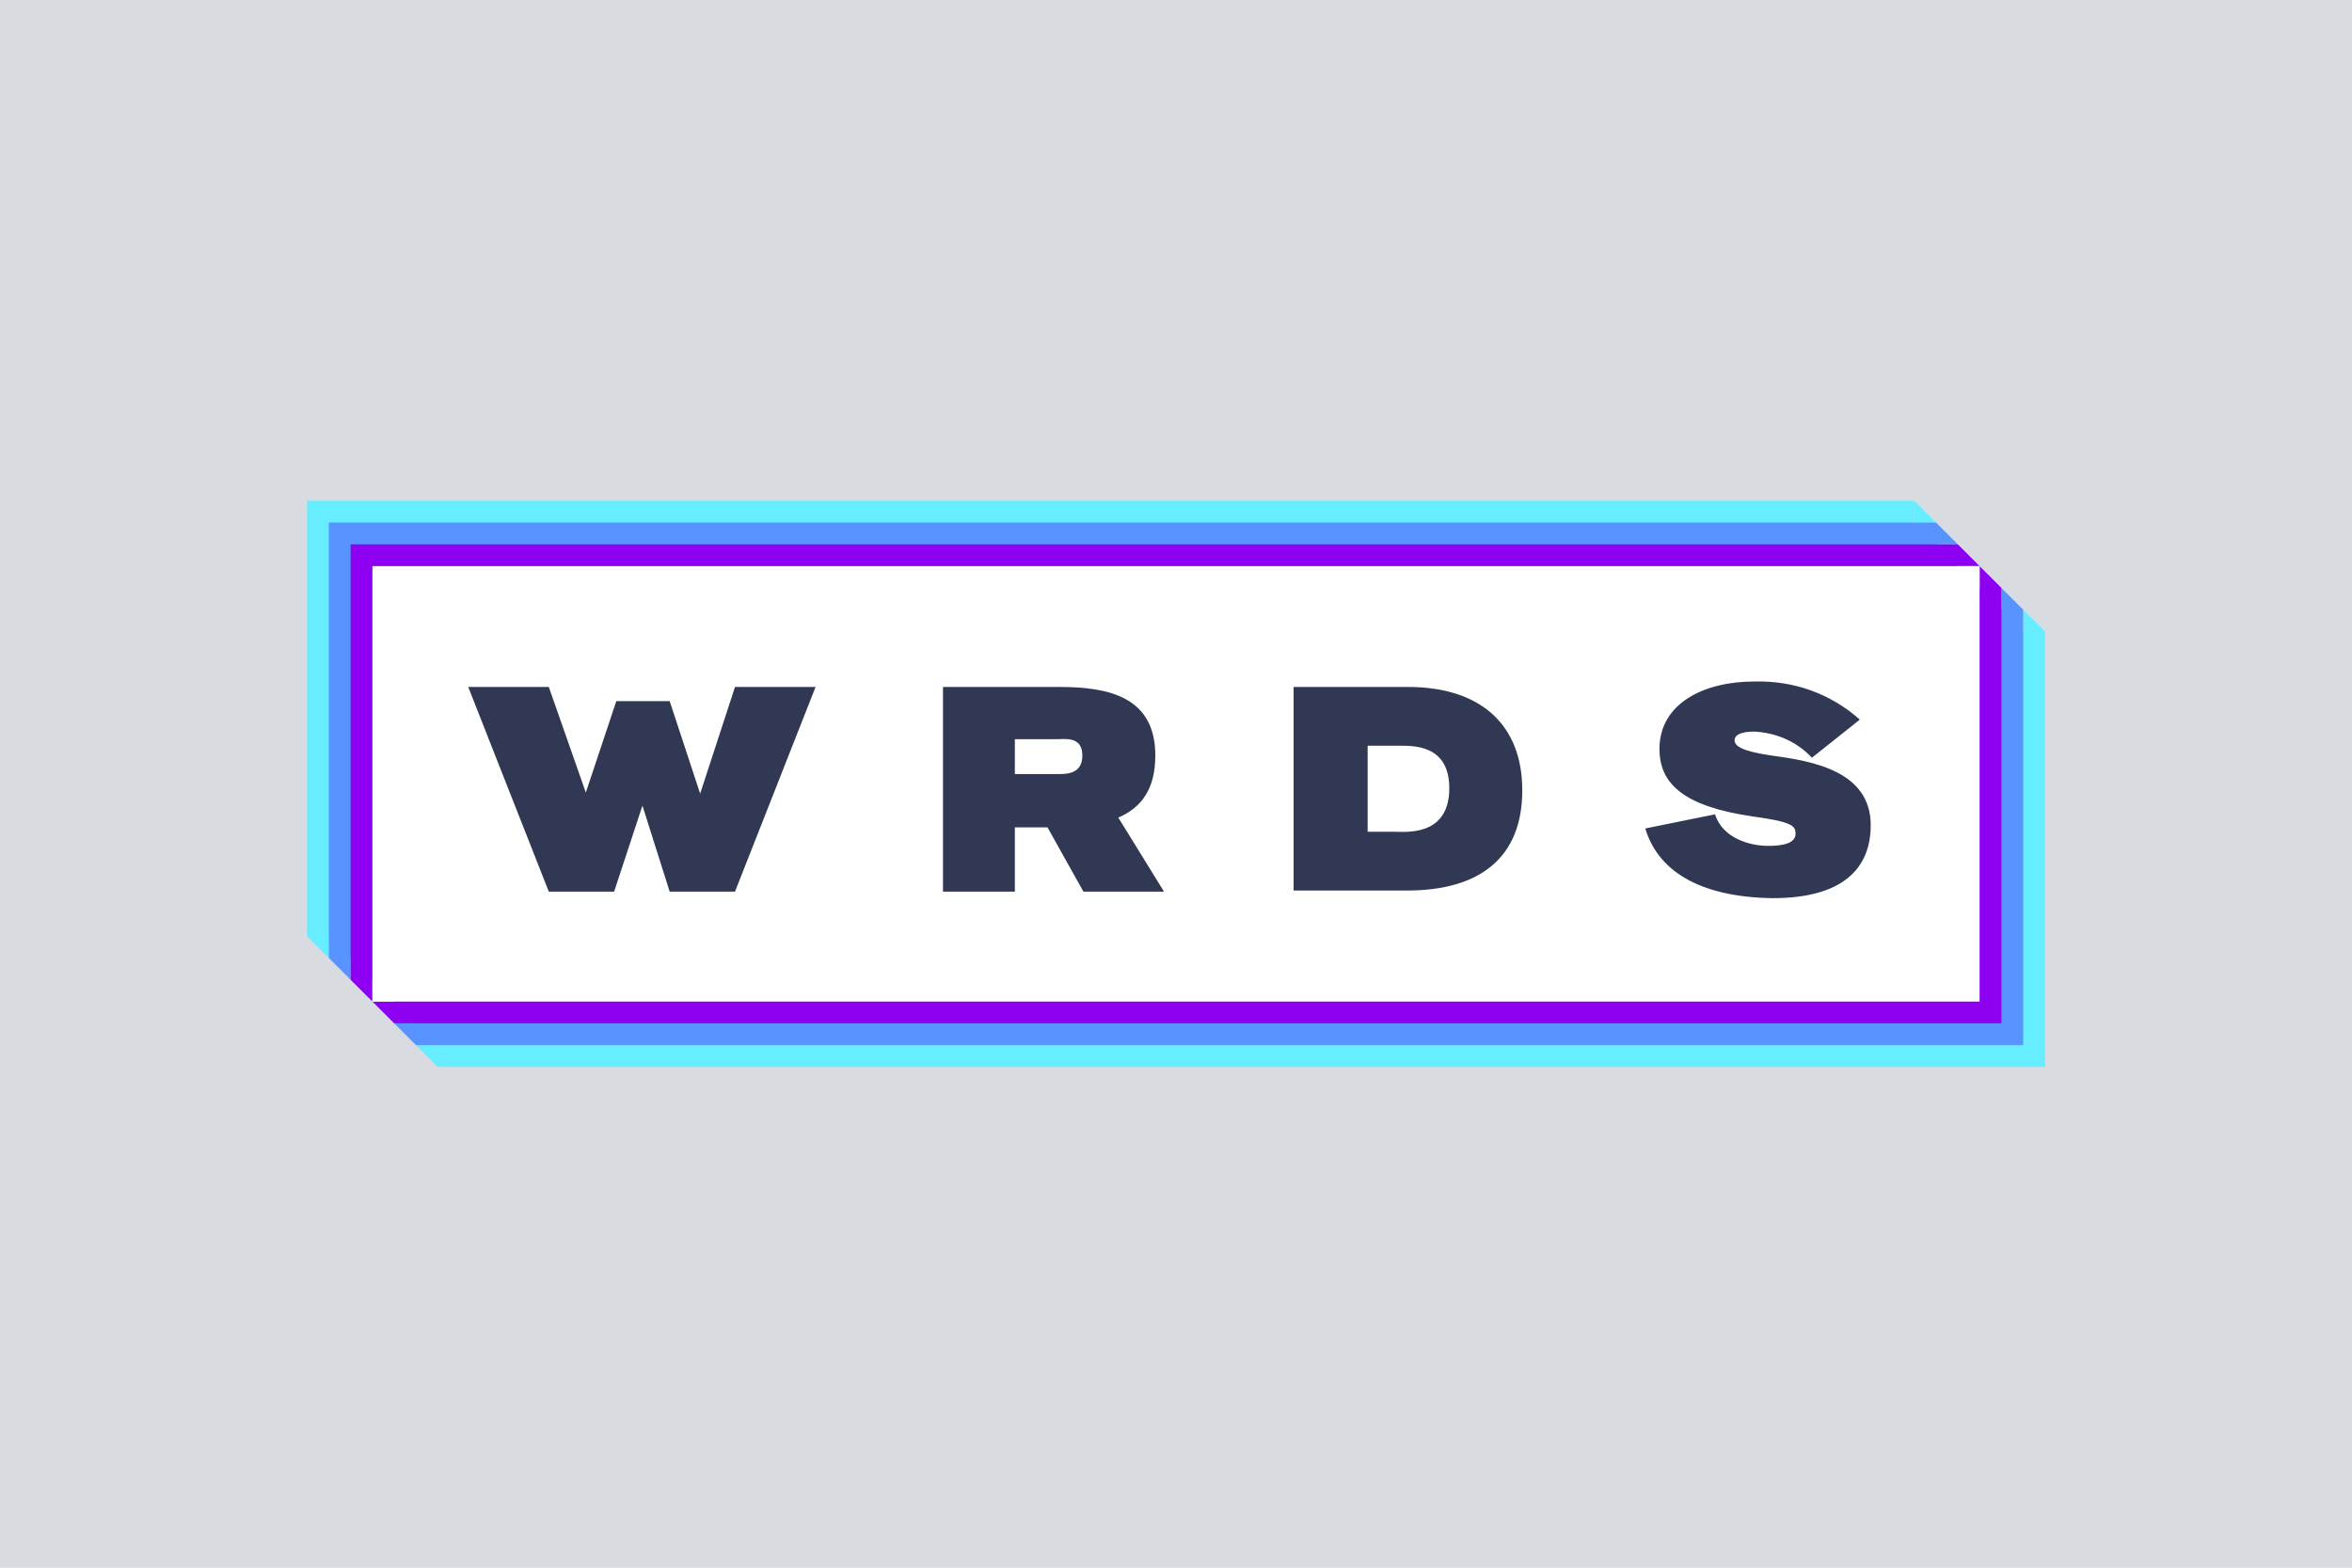
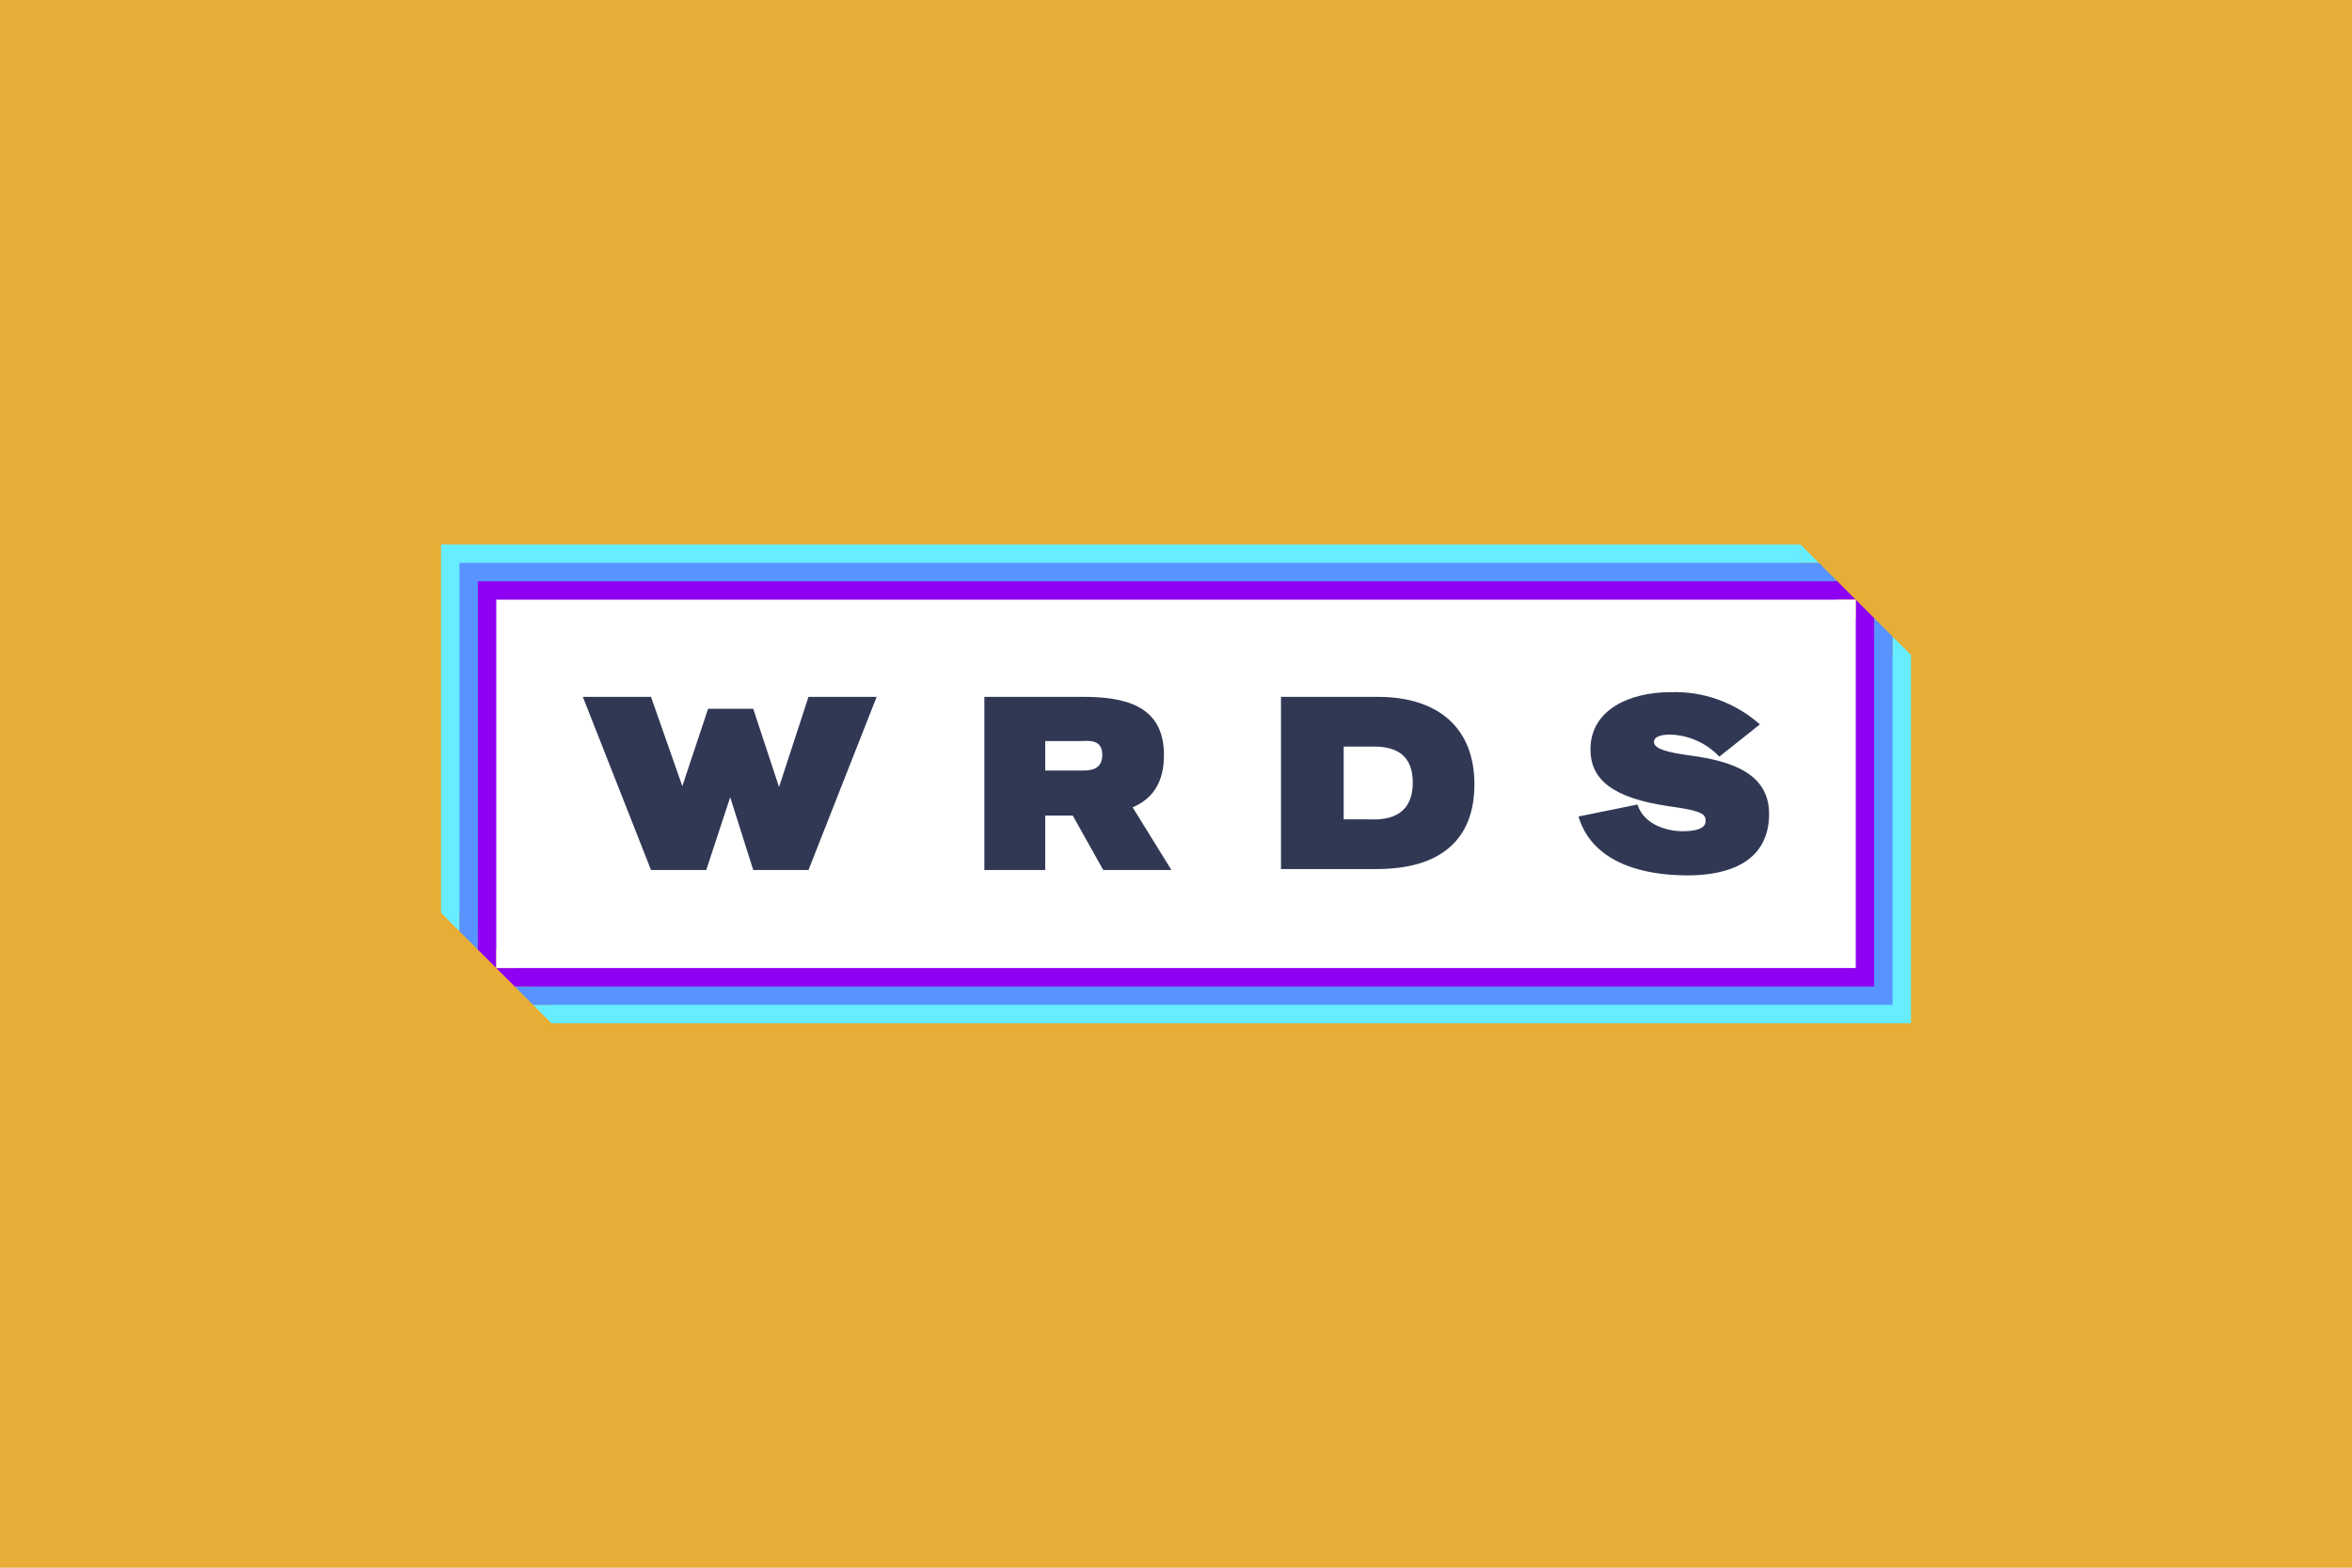
- <svg xmlns="http://www.w3.org/2000/svg" version="1.1" id="Layer_1" x="0px" y="0px" viewBox="0 0 216 144" style="enable-background:new 0 0 216 144;" xml:space="preserve">
-   <style type="text/css">
- 	.st0{fill:#778899; opacity: .2}
- 	.st1{fill:#66EDFF;}
- 	.st2{fill:#5794FF;}
- 	.st3{fill:#8D00F2;}
- 	.st4{fill:#303854;}
- 	</style>
-   <rect class="st0" width="216" height="144" />
-   <g>
-     <g>
-       <polygon class="st1" points="28.2,86 30.2,88 30.2,86 175.8,86 175.8,46 28.2,46   " />
-       <polygon class="st1" points="175.8,46 175.8,48 177.8,48   " />
-     </g>
-     <polygon class="st1" points="185.8,56 185.8,58 40.2,58 40.2,96 38.2,96 40.2,98 187.8,98 187.8,58 187.8,58  " />
-     <g>
-       <polygon class="st2" points="177.8,48 30.2,48 30.2,88 32.2,90 32.2,88 177.8,88 177.8,50 179.8,50   " />
-       <polygon class="st2" points="183.8,54 183.8,56 38.2,56 38.2,94 36.2,94 38.2,96 185.8,96 185.8,56   " />
-     </g>
-     <g>
-       <polygon class="st3" points="179.8,50 32.2,50 32.2,90 34.2,92 34.2,90 179.8,90 179.8,52 181.8,52   " />
-       <polygon class="st3" points="181.8,52 181.8,54 36.2,54 36.2,92 34.2,92 36.2,94 183.8,94 183.8,54   " />
-     </g>
-     <rect x="34.2" y="52" fill="#ffffff" width="147.6" height="40" />
-   </g>
-   <path class="st4" d="M67.5,63.1h7.4l-7.4,18.8h-6L59,74l-2.6,7.9h-6L43,63.1h7.4l3.4,9.7l2.8-8.4h4.9l2.8,8.5L67.5,63.1z   M106.9,81.9h-7.4L96.2,76h-3v5.9h-6.6V63.1h10.7c4.5,0,8.8,0.9,8.8,6.3c0,3.1-1.3,4.8-3.4,5.7L106.9,81.9z M93.2,67.9v3.2H97  c0.8,0,2.4,0.1,2.4-1.7s-1.6-1.5-2.4-1.5H93.2z M118.8,81.9V63.1h10.5c6.6,0,10.5,3.4,10.5,9.5s-3.8,9.2-10.6,9.2H118.8z   M125.6,76.4h2.4c1,0,5.1,0.5,5.1-4c0-4-3.3-3.9-4.6-3.9h-2.9L125.6,76.4z M151.1,76.1l6.4-1.3c0.7,2.2,3.2,2.9,4.9,2.9  c1.2,0,2.5-0.2,2.5-1.1c0-0.7-0.2-1.1-3.9-1.6c-6.2-0.9-8.6-2.9-8.6-6.2c0-4.2,4.1-6.2,8.7-6.2c3.6-0.1,7,1.1,9.7,3.5l-4.4,3.5  c-1.4-1.5-3.3-2.3-5.3-2.4c-1.2,0-1.8,0.3-1.8,0.8s0.6,1,3.4,1.4c3.7,0.5,9.1,1.4,9.1,6.4c0,4-2.6,6.7-9,6.7  C155.8,82.4,152.2,79.8,151.1,76.1z" />
+ <svg xmlns="http://www.w3.org/2000/svg" id="Layer_1" data-name="Layer 1" viewBox="0 0 1080 720">
+   <defs>
+     <style>.cls-1{fill:#e8ad36;}.cls-2{fill:#66edff;}.cls-3{fill:#5794ff;}.cls-4{fill:#8d00f2;}.cls-5{fill:#fff;}.cls-6{fill:#303854;}</style>
+   </defs>
+   <rect class="cls-1" width="1080" height="720" />
+   <polygon class="cls-2" points="202.5 419.21 210.96 427.67 210.96 419.21 826.75 419.21 826.75 250.04 202.5 250.04 202.5 419.21" />
+   <polygon class="cls-2" points="826.75 250.04 826.75 258.5 835.21 258.5 826.75 250.04" />
+   <polygon class="cls-2" points="869.04 292.33 869.04 300.79 253.25 300.79 253.25 461.5 244.79 461.5 253.25 469.96 877.5 469.96 877.5 300.79 877.5 300.79 869.04 292.33" />
+   <polygon class="cls-3" points="835.21 258.5 210.96 258.5 210.96 427.67 219.42 436.13 219.42 427.67 835.21 427.67 835.21 266.95 843.66 266.95 835.21 258.5" />
+   <polygon class="cls-3" points="860.58 283.87 860.58 292.33 244.79 292.33 244.79 453.05 236.34 453.05 244.79 461.5 869.04 461.5 869.04 292.33 860.58 283.87" />
+   <polygon class="cls-4" points="843.66 266.95 219.42 266.95 219.42 436.13 227.88 444.59 227.88 436.13 843.66 436.13 843.66 275.41 852.12 275.41 843.66 266.95" />
+   <polygon class="cls-4" points="852.12 275.41 852.12 283.87 236.34 283.87 236.34 444.59 227.88 444.59 236.34 453.05 860.58 453.05 860.58 283.87 852.12 275.41" />
+   <rect class="cls-5" x="227.88" y="275.41" width="624.25" height="169.17" />
+   <path class="cls-6" d="M371.25,320.05h31.3l-31.3,79.51H345.87L335.3,366.14l-11,33.42H298.93l-31.3-79.51h31.3l14.38,41,11.84-35.53h20.72l11.85,35.95Zm166.64,79.51h-31.3l-14-25H479.94v25H452V320.05h45.25c19,0,37.22,3.8,37.22,26.64,0,13.11-5.5,20.3-14.38,24.11Zm-57.95-59.21v13.53H496c3.38,0,10.15.42,10.15-7.19s-6.77-6.34-10.15-6.34Zm108.27,59.21V320.05h44.41c27.92,0,44.41,14.37,44.41,40.17S661,399.13,632.2,399.13h-44ZM617,376.3h10.15c4.23,0,21.57,2.11,21.57-16.92,0-16.92-14-16.5-19.45-16.5H617ZM724.82,375l27.07-5.5c3,9.3,13.53,12.26,20.72,12.26,5.08,0,10.58-.84,10.58-4.65,0-3-.85-4.65-16.5-6.77-26.22-3.8-36.37-12.26-36.37-26.22,0-17.76,17.34-26.22,36.79-26.22a58.55,58.55,0,0,1,41,14.8l-18.61,14.81a32.51,32.51,0,0,0-22.42-10.15c-5.07,0-7.61,1.26-7.61,3.38s2.54,4.23,14.38,5.92c15.65,2.11,38.49,5.92,38.49,27.07,0,16.91-11,28.33-38.07,28.33C744.7,401.67,729.47,390.67,724.82,375Z" />
</svg>
